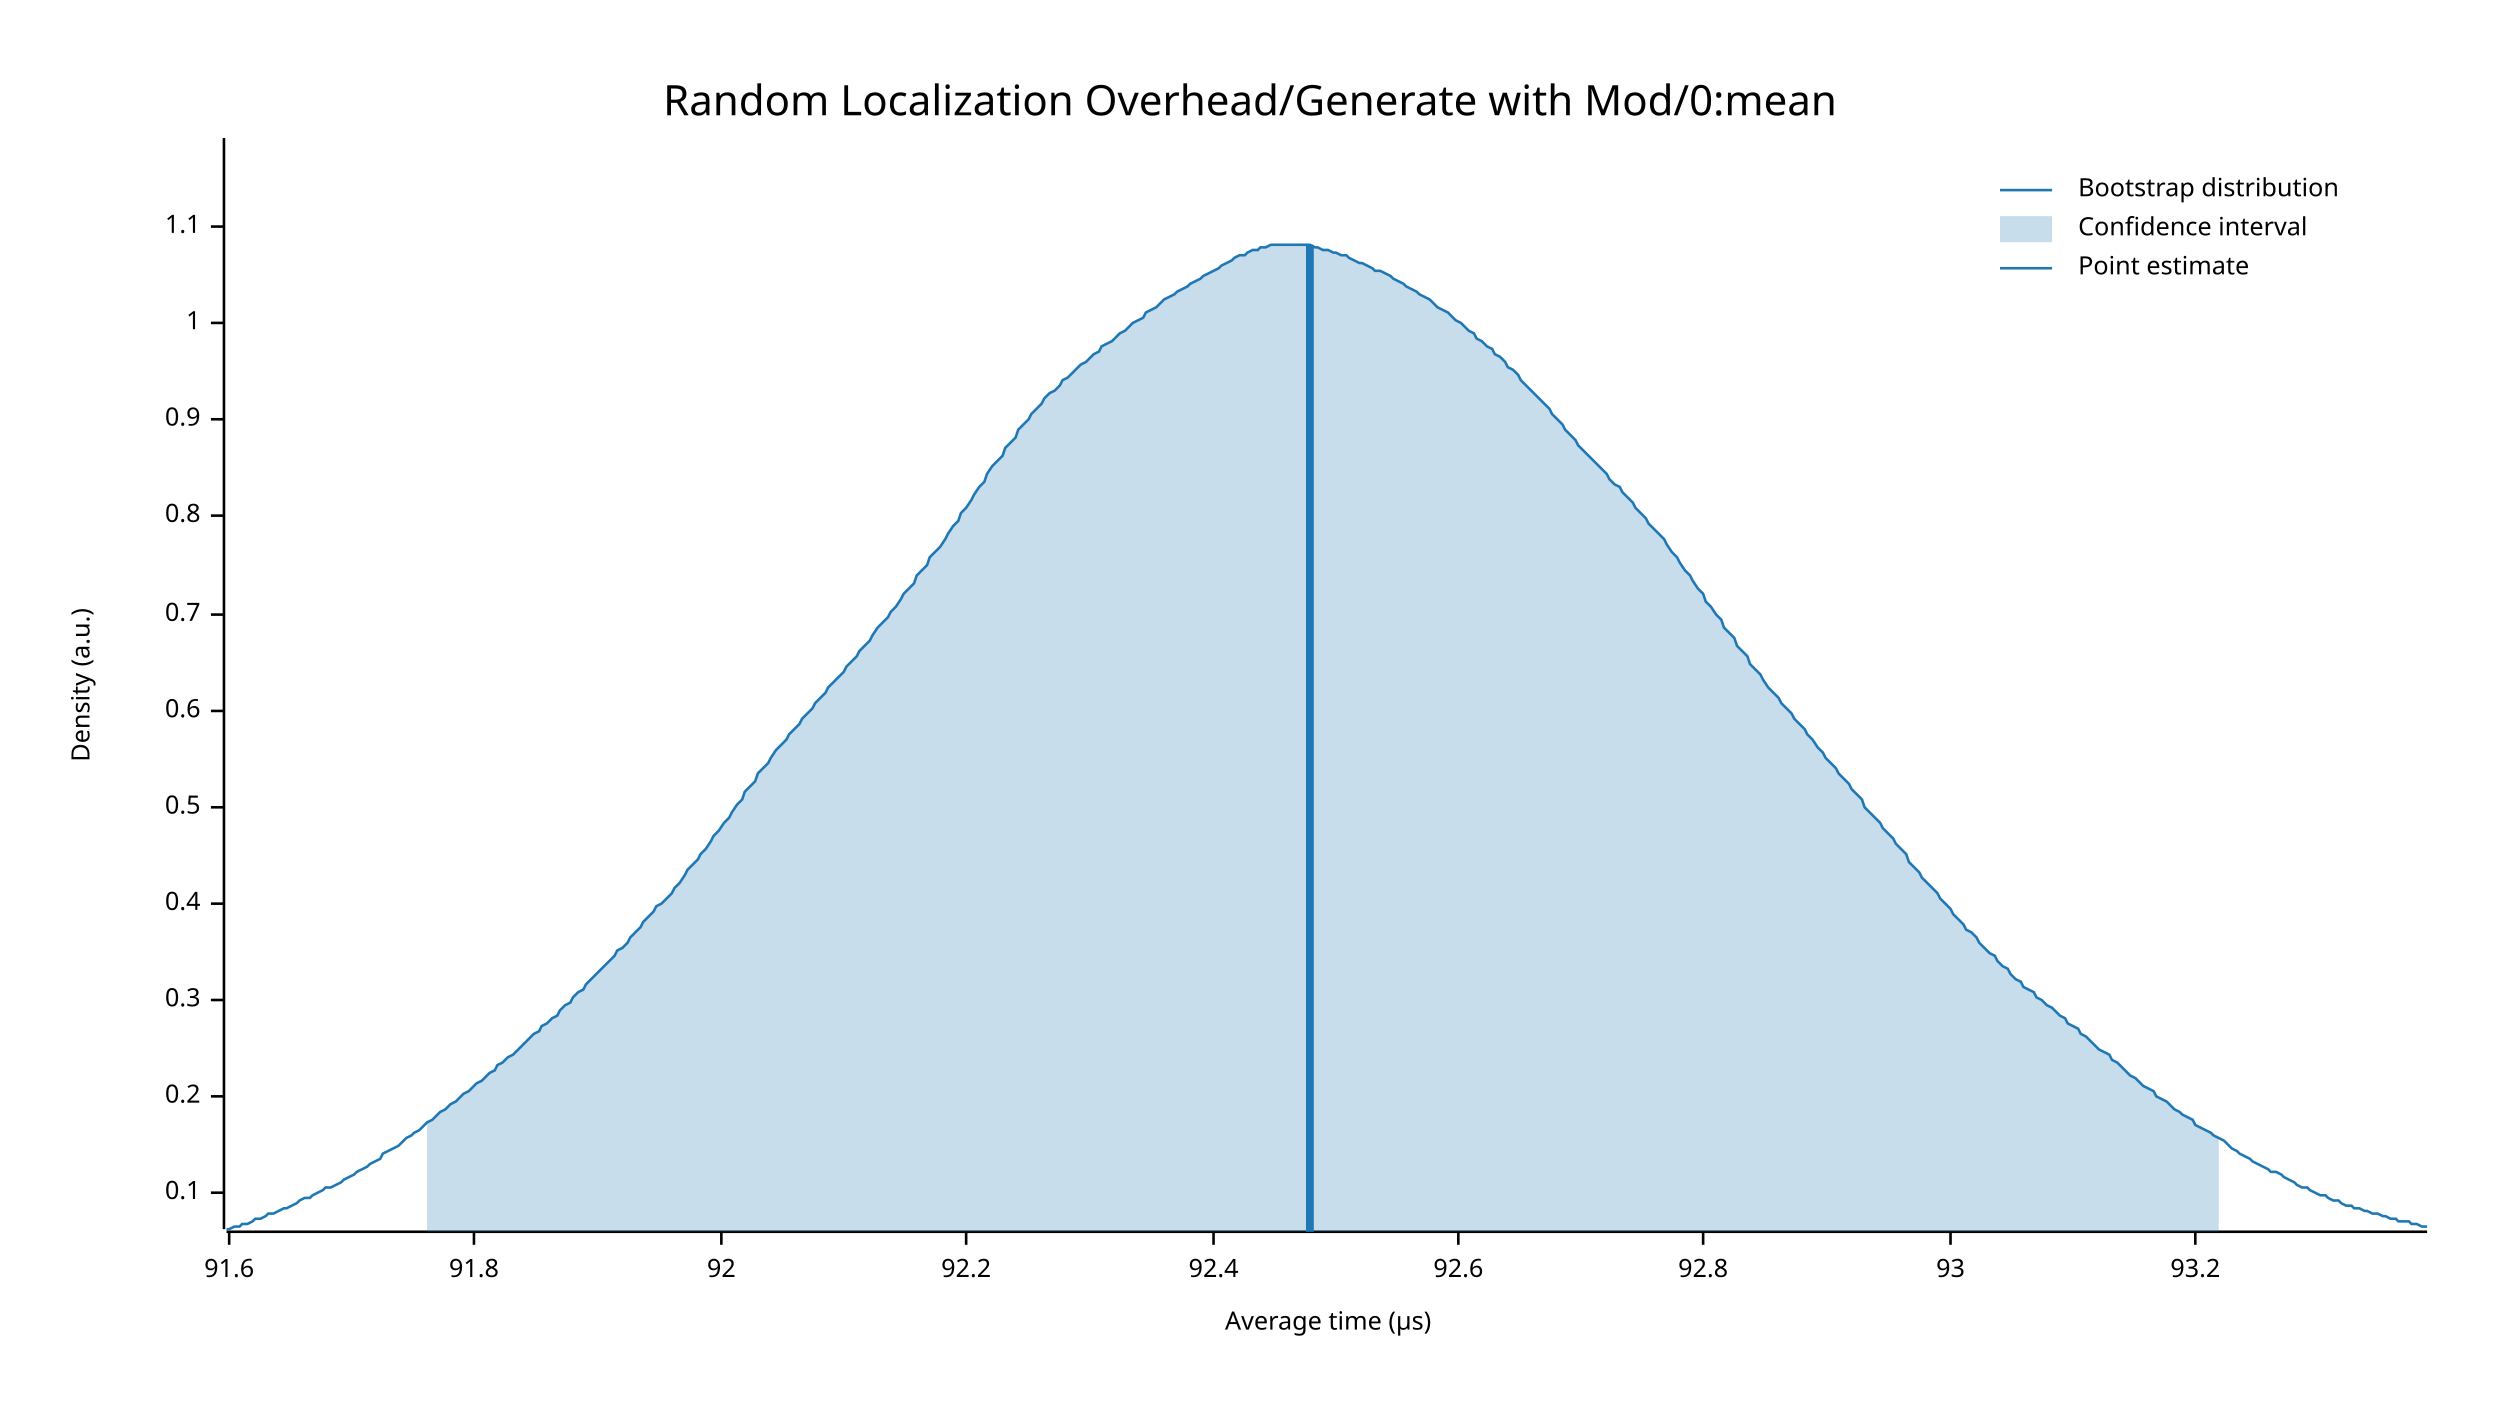
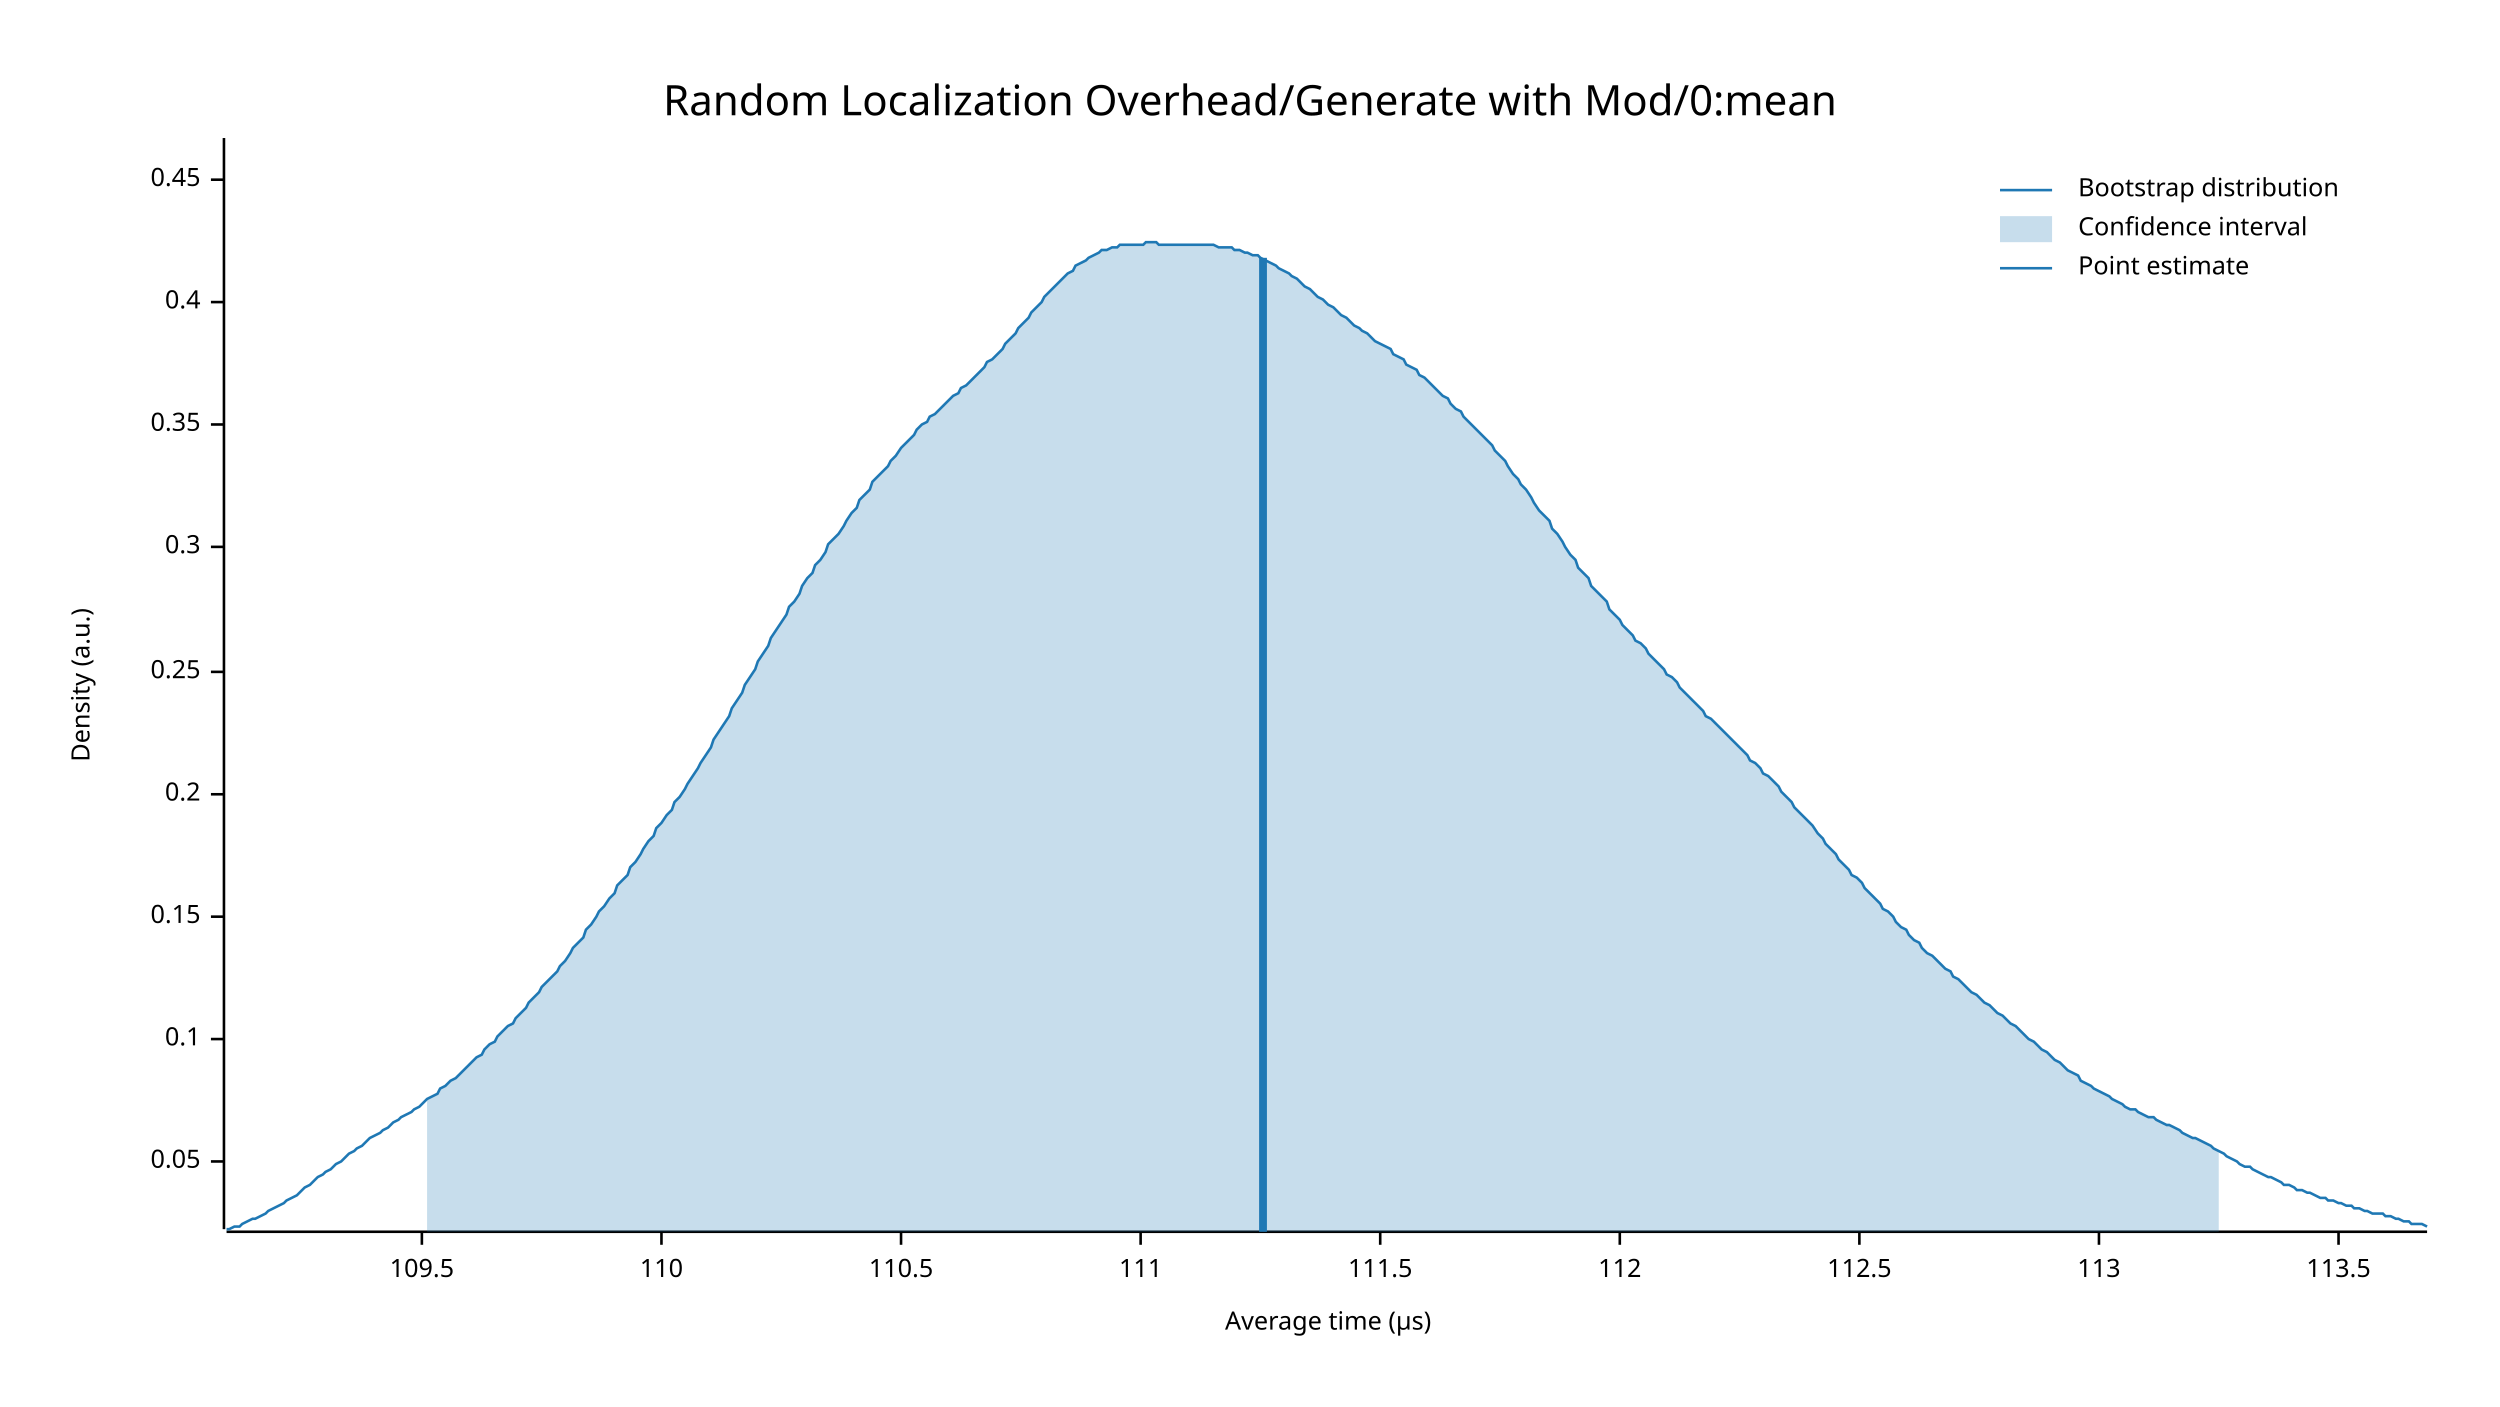
<svg xmlns="http://www.w3.org/2000/svg" width="960" height="540" viewBox="0 0 960 540">
  <text x="480" y="32" dy="0.76em" text-anchor="middle" font-family="sans-serif" font-size="16.129" opacity="1" fill="#000000">
Random Localization Overhead/Generate with Mod/0:mean
</text>
  <text x="27" y="263" dy="0.76em" text-anchor="middle" font-family="sans-serif" font-size="9.677" opacity="1" fill="#000000" transform="rotate(270, 27, 263)">
Density (a.u.)
</text>
  <text x="510" y="513" dy="-0.5ex" text-anchor="middle" font-family="sans-serif" font-size="9.677" opacity="1" fill="#000000">
Average time (µs)
</text>
  <polyline fill="none" opacity="1" stroke="#000000" stroke-width="1" points="86,53 86,472 " />
-   <text x="77" y="458" dy="0.5ex" text-anchor="end" font-family="sans-serif" font-size="9.677" opacity="1" fill="#000000">
+   <text x="77" y="446" dy="0.5ex" text-anchor="end" font-family="sans-serif" font-size="9.677" opacity="1" fill="#000000">
+ 0.05
+ </text>
+   <polyline fill="none" opacity="1" stroke="#000000" stroke-width="1" points="81,446 86,446 " />
+   <text x="77" y="399" dy="0.5ex" text-anchor="end" font-family="sans-serif" font-size="9.677" opacity="1" fill="#000000">
0.1
</text>
-   <polyline fill="none" opacity="1" stroke="#000000" stroke-width="1" points="81,458 86,458 " />
-   <text x="77" y="421" dy="0.5ex" text-anchor="end" font-family="sans-serif" font-size="9.677" opacity="1" fill="#000000">
+   <polyline fill="none" opacity="1" stroke="#000000" stroke-width="1" points="81,399 86,399 " />
+   <text x="77" y="352" dy="0.5ex" text-anchor="end" font-family="sans-serif" font-size="9.677" opacity="1" fill="#000000">
+ 0.15
+ </text>
+   <polyline fill="none" opacity="1" stroke="#000000" stroke-width="1" points="81,352 86,352 " />
+   <text x="77" y="305" dy="0.5ex" text-anchor="end" font-family="sans-serif" font-size="9.677" opacity="1" fill="#000000">
0.2
</text>
-   <polyline fill="none" opacity="1" stroke="#000000" stroke-width="1" points="81,421 86,421 " />
-   <text x="77" y="384" dy="0.5ex" text-anchor="end" font-family="sans-serif" font-size="9.677" opacity="1" fill="#000000">
+   <polyline fill="none" opacity="1" stroke="#000000" stroke-width="1" points="81,305 86,305 " />
+   <text x="77" y="258" dy="0.5ex" text-anchor="end" font-family="sans-serif" font-size="9.677" opacity="1" fill="#000000">
+ 0.25
+ </text>
+   <polyline fill="none" opacity="1" stroke="#000000" stroke-width="1" points="81,258 86,258 " />
+   <text x="77" y="210" dy="0.5ex" text-anchor="end" font-family="sans-serif" font-size="9.677" opacity="1" fill="#000000">
0.3
</text>
-   <polyline fill="none" opacity="1" stroke="#000000" stroke-width="1" points="81,384 86,384 " />
-   <text x="77" y="347" dy="0.5ex" text-anchor="end" font-family="sans-serif" font-size="9.677" opacity="1" fill="#000000">
+   <polyline fill="none" opacity="1" stroke="#000000" stroke-width="1" points="81,210 86,210 " />
+   <text x="77" y="163" dy="0.5ex" text-anchor="end" font-family="sans-serif" font-size="9.677" opacity="1" fill="#000000">
+ 0.35
+ </text>
+   <polyline fill="none" opacity="1" stroke="#000000" stroke-width="1" points="81,163 86,163 " />
+   <text x="77" y="116" dy="0.5ex" text-anchor="end" font-family="sans-serif" font-size="9.677" opacity="1" fill="#000000">
0.4
</text>
-   <polyline fill="none" opacity="1" stroke="#000000" stroke-width="1" points="81,347 86,347 " />
-   <text x="77" y="310" dy="0.5ex" text-anchor="end" font-family="sans-serif" font-size="9.677" opacity="1" fill="#000000">
- 0.5
+   <polyline fill="none" opacity="1" stroke="#000000" stroke-width="1" points="81,116 86,116 " />
+   <text x="77" y="69" dy="0.5ex" text-anchor="end" font-family="sans-serif" font-size="9.677" opacity="1" fill="#000000">
+ 0.45
</text>
-   <polyline fill="none" opacity="1" stroke="#000000" stroke-width="1" points="81,310 86,310 " />
-   <text x="77" y="273" dy="0.5ex" text-anchor="end" font-family="sans-serif" font-size="9.677" opacity="1" fill="#000000">
- 0.6
+   <polyline fill="none" opacity="1" stroke="#000000" stroke-width="1" points="81,69 86,69 " />
+   <polyline fill="none" opacity="1" stroke="#000000" stroke-width="1" points="87,473 932,473 " />
+   <text x="162" y="483" dy="0.76em" text-anchor="middle" font-family="sans-serif" font-size="9.677" opacity="1" fill="#000000">
+ 109.5
</text>
-   <polyline fill="none" opacity="1" stroke="#000000" stroke-width="1" points="81,273 86,273 " />
-   <text x="77" y="236" dy="0.5ex" text-anchor="end" font-family="sans-serif" font-size="9.677" opacity="1" fill="#000000">
- 0.7
+   <polyline fill="none" opacity="1" stroke="#000000" stroke-width="1" points="162,473 162,478 " />
+   <text x="254" y="483" dy="0.76em" text-anchor="middle" font-family="sans-serif" font-size="9.677" opacity="1" fill="#000000">
+ 110
</text>
-   <polyline fill="none" opacity="1" stroke="#000000" stroke-width="1" points="81,236 86,236 " />
-   <text x="77" y="198" dy="0.5ex" text-anchor="end" font-family="sans-serif" font-size="9.677" opacity="1" fill="#000000">
- 0.8
+   <polyline fill="none" opacity="1" stroke="#000000" stroke-width="1" points="254,473 254,478 " />
+   <text x="346" y="483" dy="0.76em" text-anchor="middle" font-family="sans-serif" font-size="9.677" opacity="1" fill="#000000">
+ 110.5
</text>
-   <polyline fill="none" opacity="1" stroke="#000000" stroke-width="1" points="81,198 86,198 " />
-   <text x="77" y="161" dy="0.5ex" text-anchor="end" font-family="sans-serif" font-size="9.677" opacity="1" fill="#000000">
- 0.9
+   <polyline fill="none" opacity="1" stroke="#000000" stroke-width="1" points="346,473 346,478 " />
+   <text x="438" y="483" dy="0.76em" text-anchor="middle" font-family="sans-serif" font-size="9.677" opacity="1" fill="#000000">
+ 111
</text>
-   <polyline fill="none" opacity="1" stroke="#000000" stroke-width="1" points="81,161 86,161 " />
-   <text x="77" y="124" dy="0.5ex" text-anchor="end" font-family="sans-serif" font-size="9.677" opacity="1" fill="#000000">
- 1
+   <polyline fill="none" opacity="1" stroke="#000000" stroke-width="1" points="438,473 438,478 " />
+   <text x="530" y="483" dy="0.76em" text-anchor="middle" font-family="sans-serif" font-size="9.677" opacity="1" fill="#000000">
+ 111.5
</text>
-   <polyline fill="none" opacity="1" stroke="#000000" stroke-width="1" points="81,124 86,124 " />
-   <text x="77" y="87" dy="0.5ex" text-anchor="end" font-family="sans-serif" font-size="9.677" opacity="1" fill="#000000">
- 1.1
+   <polyline fill="none" opacity="1" stroke="#000000" stroke-width="1" points="530,473 530,478 " />
+   <text x="622" y="483" dy="0.76em" text-anchor="middle" font-family="sans-serif" font-size="9.677" opacity="1" fill="#000000">
+ 112
</text>
-   <polyline fill="none" opacity="1" stroke="#000000" stroke-width="1" points="81,87 86,87 " />
-   <polyline fill="none" opacity="1" stroke="#000000" stroke-width="1" points="87,473 932,473 " />
-   <text x="88" y="483" dy="0.76em" text-anchor="middle" font-family="sans-serif" font-size="9.677" opacity="1" fill="#000000">
- 91.6
+   <polyline fill="none" opacity="1" stroke="#000000" stroke-width="1" points="622,473 622,478 " />
+   <text x="714" y="483" dy="0.76em" text-anchor="middle" font-family="sans-serif" font-size="9.677" opacity="1" fill="#000000">
+ 112.5
</text>
-   <polyline fill="none" opacity="1" stroke="#000000" stroke-width="1" points="88,473 88,478 " />
-   <text x="182" y="483" dy="0.76em" text-anchor="middle" font-family="sans-serif" font-size="9.677" opacity="1" fill="#000000">
- 91.8
+   <polyline fill="none" opacity="1" stroke="#000000" stroke-width="1" points="714,473 714,478 " />
+   <text x="806" y="483" dy="0.76em" text-anchor="middle" font-family="sans-serif" font-size="9.677" opacity="1" fill="#000000">
+ 113
</text>
-   <polyline fill="none" opacity="1" stroke="#000000" stroke-width="1" points="182,473 182,478 " />
-   <text x="277" y="483" dy="0.76em" text-anchor="middle" font-family="sans-serif" font-size="9.677" opacity="1" fill="#000000">
- 92
+   <polyline fill="none" opacity="1" stroke="#000000" stroke-width="1" points="806,473 806,478 " />
+   <text x="898" y="483" dy="0.76em" text-anchor="middle" font-family="sans-serif" font-size="9.677" opacity="1" fill="#000000">
+ 113.5
</text>
-   <polyline fill="none" opacity="1" stroke="#000000" stroke-width="1" points="277,473 277,478 " />
-   <text x="371" y="483" dy="0.76em" text-anchor="middle" font-family="sans-serif" font-size="9.677" opacity="1" fill="#000000">
- 92.2
- </text>
-   <polyline fill="none" opacity="1" stroke="#000000" stroke-width="1" points="371,473 371,478 " />
-   <text x="466" y="483" dy="0.76em" text-anchor="middle" font-family="sans-serif" font-size="9.677" opacity="1" fill="#000000">
- 92.4
- </text>
-   <polyline fill="none" opacity="1" stroke="#000000" stroke-width="1" points="466,473 466,478 " />
-   <text x="560" y="483" dy="0.76em" text-anchor="middle" font-family="sans-serif" font-size="9.677" opacity="1" fill="#000000">
- 92.6
- </text>
-   <polyline fill="none" opacity="1" stroke="#000000" stroke-width="1" points="560,473 560,478 " />
-   <text x="654" y="483" dy="0.76em" text-anchor="middle" font-family="sans-serif" font-size="9.677" opacity="1" fill="#000000">
- 92.8
- </text>
-   <polyline fill="none" opacity="1" stroke="#000000" stroke-width="1" points="654,473 654,478 " />
-   <text x="749" y="483" dy="0.76em" text-anchor="middle" font-family="sans-serif" font-size="9.677" opacity="1" fill="#000000">
- 93
- </text>
-   <polyline fill="none" opacity="1" stroke="#000000" stroke-width="1" points="749,473 749,478 " />
-   <text x="843" y="483" dy="0.76em" text-anchor="middle" font-family="sans-serif" font-size="9.677" opacity="1" fill="#000000">
- 93.2
- </text>
-   <polyline fill="none" opacity="1" stroke="#000000" stroke-width="1" points="843,473 843,478 " />
-   <polyline fill="none" opacity="1" stroke="#1F78B4" stroke-width="1" points="87,472 88,472 90,471 92,471 93,470 95,470 97,469 98,468 100,468 102,467 103,466 105,466 107,465 109,464 110,464 112,463 114,462 115,461 117,460 119,460 120,459 122,458 124,457 125,456 127,456 129,455 131,454 132,453 134,452 136,451 137,450 139,449 141,448 142,447 144,446 146,445 147,443 149,442 151,441 153,440 154,439 156,437 158,436 159,435 161,434 163,432 164,431 166,430 168,428 169,427 171,426 173,424 175,423 176,422 178,420 180,419 181,418 183,416 185,415 186,414 188,412 190,411 191,409 193,408 195,406 197,405 198,404 200,402 202,400 203,399 205,397 207,396 208,394 210,393 212,391 214,390 215,388 217,386 219,385 220,383 222,381 224,380 225,378 227,376 229,374 230,373 232,371 234,369 236,367 237,365 239,364 241,362 242,360 244,358 246,356 247,354 249,352 251,350 252,348 254,347 256,345 258,343 259,341 261,339 263,336 264,334 266,332 268,330 269,328 271,326 273,323 274,321 276,319 278,316 280,314 281,312 283,309 285,307 286,304 288,302 290,300 291,297 293,295 295,293 296,291 298,288 300,286 302,284 303,282 305,280 307,278 308,276 310,274 312,272 313,270 315,268 317,266 318,264 320,262 322,260 324,258 325,256 327,254 329,252 330,250 332,248 334,246 335,244 337,241 339,239 341,237 342,235 344,233 346,230 347,228 349,226 351,224 352,221 354,219 356,217 357,214 359,212 361,210 363,207 364,205 366,202 368,200 369,197 371,195 373,192 374,190 376,187 378,185 379,182 381,179 383,177 385,175 386,172 388,170 390,168 391,165 393,163 395,161 396,159 398,157 400,155 401,153 403,151 405,150 407,148 408,146 410,145 412,143 413,142 415,140 417,139 418,138 420,136 422,135 423,133 425,132 427,131 429,129 430,128 432,127 434,125 435,124 437,123 439,122 440,120 442,119 444,118 445,117 447,115 449,114 451,113 452,112 454,111 456,110 457,109 459,108 461,107 462,106 464,105 466,104 468,103 469,102 471,101 473,100 474,99 476,98 478,98 479,97 481,96 483,96 484,95 486,95 488,94 490,94 491,94 493,94 495,94 496,94 498,94 500,94 501,94 503,94 505,95 506,95 508,96 510,96 512,97 513,97 515,98 517,98 518,99 520,100 522,101 523,101 525,102 527,103 528,104 530,104 532,105 534,106 535,107 537,108 539,109 540,110 542,111 544,112 545,113 547,114 549,115 550,116 552,118 554,119 556,120 557,121 559,123 561,124 562,125 564,127 566,128 567,130 569,131 571,133 573,134 574,136 576,137 578,139 579,141 581,142 583,144 584,146 586,148 588,150 589,151 591,153 593,155 595,157 596,159 598,161 600,163 601,165 603,167 605,169 606,171 608,173 610,175 611,176 613,178 615,180 617,182 618,184 620,186 622,187 623,189 625,191 627,193 628,195 630,197 632,199 633,201 635,203 637,205 639,207 640,209 642,212 644,214 645,216 647,219 649,221 650,223 652,226 654,228 655,231 657,233 659,236 661,238 662,241 664,243 666,245 667,248 669,250 671,252 672,255 674,257 676,259 677,261 679,264 681,266 683,268 684,270 686,272 688,274 689,276 691,278 693,280 694,282 696,284 698,287 700,289 701,291 703,293 705,295 706,297 708,299 710,301 711,303 713,305 715,307 716,310 718,312 720,314 722,316 723,318 725,320 727,322 728,324 730,326 732,328 733,331 735,333 737,335 738,337 740,339 742,341 744,343 745,345 747,347 749,349 750,351 752,353 754,355 755,357 757,358 759,360 760,362 762,364 764,366 766,367 767,369 769,371 771,372 772,374 774,376 776,377 777,379 779,380 781,381 782,383 784,384 786,386 788,387 789,388 791,390 793,391 794,393 796,394 798,395 799,397 801,398 803,400 804,401 806,403 808,404 810,405 811,407 813,408 815,410 816,411 818,413 820,414 821,415 823,417 825,418 827,419 828,421 830,422 832,423 833,424 835,426 837,427 838,428 840,429 842,430 843,432 845,433 847,434 849,435 850,436 852,437 854,438 855,439 857,441 859,442 860,443 862,444 864,445 865,446 867,447 869,448 871,449 872,450 874,450 876,451 877,452 879,453 881,454 882,455 884,456 886,456 887,457 889,458 891,459 893,459 894,460 896,461 898,461 899,462 901,463 903,463 904,464 906,464 908,465 909,465 911,466 913,466 915,467 916,467 918,468 920,468 921,469 923,469 925,469 926,470 928,470 930,471 932,471 " />
-   <polygon opacity="0.25" fill="#1F78B4" points="164,431 166,430 168,428 169,427 171,426 173,424 175,423 176,422 178,420 180,419 181,418 183,416 185,415 186,414 188,412 190,411 191,409 193,408 195,406 197,405 198,404 200,402 202,400 203,399 205,397 207,396 208,394 210,393 212,391 214,390 215,388 217,386 219,385 220,383 222,381 224,380 225,378 227,376 229,374 230,373 232,371 234,369 236,367 237,365 239,364 241,362 242,360 244,358 246,356 247,354 249,352 251,350 252,348 254,347 256,345 258,343 259,341 261,339 263,336 264,334 266,332 268,330 269,328 271,326 273,323 274,321 276,319 278,316 280,314 281,312 283,309 285,307 286,304 288,302 290,300 291,297 293,295 295,293 296,291 298,288 300,286 302,284 303,282 305,280 307,278 308,276 310,274 312,272 313,270 315,268 317,266 318,264 320,262 322,260 324,258 325,256 327,254 329,252 330,250 332,248 334,246 335,244 337,241 339,239 341,237 342,235 344,233 346,230 347,228 349,226 351,224 352,221 354,219 356,217 357,214 359,212 361,210 363,207 364,205 366,202 368,200 369,197 371,195 373,192 374,190 376,187 378,185 379,182 381,179 383,177 385,175 386,172 388,170 390,168 391,165 393,163 395,161 396,159 398,157 400,155 401,153 403,151 405,150 407,148 408,146 410,145 412,143 413,142 415,140 417,139 418,138 420,136 422,135 423,133 425,132 427,131 429,129 430,128 432,127 434,125 435,124 437,123 439,122 440,120 442,119 444,118 445,117 447,115 449,114 451,113 452,112 454,111 456,110 457,109 459,108 461,107 462,106 464,105 466,104 468,103 469,102 471,101 473,100 474,99 476,98 478,98 479,97 481,96 483,96 484,95 486,95 488,94 490,94 491,94 493,94 495,94 496,94 498,94 500,94 501,94 503,94 505,95 506,95 508,96 510,96 512,97 513,97 515,98 517,98 518,99 520,100 522,101 523,101 525,102 527,103 528,104 530,104 532,105 534,106 535,107 537,108 539,109 540,110 542,111 544,112 545,113 547,114 549,115 550,116 552,118 554,119 556,120 557,121 559,123 561,124 562,125 564,127 566,128 567,130 569,131 571,133 573,134 574,136 576,137 578,139 579,141 581,142 583,144 584,146 586,148 588,150 589,151 591,153 593,155 595,157 596,159 598,161 600,163 601,165 603,167 605,169 606,171 608,173 610,175 611,176 613,178 615,180 617,182 618,184 620,186 622,187 623,189 625,191 627,193 628,195 630,197 632,199 633,201 635,203 637,205 639,207 640,209 642,212 644,214 645,216 647,219 649,221 650,223 652,226 654,228 655,231 657,233 659,236 661,238 662,241 664,243 666,245 667,248 669,250 671,252 672,255 674,257 676,259 677,261 679,264 681,266 683,268 684,270 686,272 688,274 689,276 691,278 693,280 694,282 696,284 698,287 700,289 701,291 703,293 705,295 706,297 708,299 710,301 711,303 713,305 715,307 716,310 718,312 720,314 722,316 723,318 725,320 727,322 728,324 730,326 732,328 733,331 735,333 737,335 738,337 740,339 742,341 744,343 745,345 747,347 749,349 750,351 752,353 754,355 755,357 757,358 759,360 760,362 762,364 764,366 766,367 767,369 769,371 771,372 772,374 774,376 776,377 777,379 779,380 781,381 782,383 784,384 786,386 788,387 789,388 791,390 793,391 794,393 796,394 798,395 799,397 801,398 803,400 804,401 806,403 808,404 810,405 811,407 813,408 815,410 816,411 818,413 820,414 821,415 823,417 825,418 827,419 828,421 830,422 832,423 833,424 835,426 837,427 838,428 840,429 842,430 843,432 845,433 847,434 849,435 850,436 852,437 852,473 164,473 " />
-   <polyline fill="none" opacity="1" stroke="#1F78B4" stroke-width="3" points="503,473 503,94 " />
+   <polyline fill="none" opacity="1" stroke="#000000" stroke-width="1" points="898,473 898,478 " />
+   <polyline fill="none" opacity="1" stroke="#1F78B4" stroke-width="1" points="87,472 88,472 90,471 92,471 93,470 95,469 97,468 98,468 100,467 102,466 103,465 105,464 107,463 109,462 110,461 112,460 114,459 115,458 117,456 119,455 120,454 122,452 124,451 125,450 127,449 129,447 131,446 132,445 134,443 136,442 137,441 139,440 141,438 142,437 144,436 146,435 147,434 149,433 151,431 153,430 154,429 156,428 158,427 159,426 161,425 163,423 164,422 166,421 168,420 169,418 171,417 173,415 175,414 176,413 178,411 180,409 181,408 183,406 185,405 186,403 188,401 190,400 191,398 193,396 195,394 197,393 198,391 200,389 202,387 203,385 205,383 207,381 208,379 210,377 212,375 214,373 215,371 217,369 219,366 220,364 222,362 224,360 225,357 227,355 229,352 230,350 232,348 234,345 236,343 237,340 239,338 241,336 242,333 244,331 246,328 247,326 249,323 251,321 252,318 254,316 256,313 258,311 259,308 261,306 263,303 264,301 266,298 268,295 269,293 271,290 273,287 274,284 276,281 278,278 280,275 281,272 283,269 285,266 286,263 288,260 290,257 291,254 293,251 295,248 296,245 298,242 300,239 302,236 303,233 305,231 307,228 308,225 310,222 312,220 313,217 315,215 317,212 318,209 320,207 322,205 324,202 325,200 327,197 329,195 330,192 332,190 334,188 335,185 337,183 339,181 341,179 342,177 344,175 346,172 347,171 349,169 351,167 352,165 354,163 356,162 357,160 359,159 361,157 363,155 364,154 366,152 368,151 369,149 371,148 373,146 374,145 376,143 378,141 379,139 381,138 383,136 385,134 386,132 388,130 390,128 391,126 393,124 395,122 396,120 398,118 400,116 401,114 403,112 405,110 407,108 408,107 410,105 412,104 413,102 415,101 417,100 418,99 420,98 422,97 423,96 425,96 427,95 429,95 430,94 432,94 434,94 435,94 437,94 439,94 440,93 442,93 444,93 445,94 447,94 449,94 451,94 452,94 454,94 456,94 457,94 459,94 461,94 462,94 464,94 466,94 468,95 469,95 471,95 473,95 474,96 476,96 478,97 479,97 481,98 483,98 484,99 486,100 488,101 490,102 491,103 493,104 495,105 496,106 498,107 500,109 501,110 503,111 505,113 506,114 508,115 510,117 512,118 513,119 515,121 517,122 518,123 520,125 522,126 523,127 525,128 527,130 528,131 530,132 532,133 534,134 535,136 537,137 539,138 540,140 542,141 544,142 545,144 547,145 549,147 550,148 552,150 554,152 556,153 557,155 559,157 561,158 562,160 564,162 566,164 567,165 569,167 571,169 573,171 574,173 576,175 578,177 579,179 581,182 583,184 584,186 586,188 588,191 589,193 591,196 593,198 595,200 596,203 598,205 600,208 601,210 603,213 605,215 606,218 608,220 610,222 611,225 613,227 615,229 617,231 618,234 620,236 622,238 623,240 625,242 627,244 628,246 630,247 632,249 633,251 635,253 637,255 639,257 640,259 642,260 644,262 645,264 647,266 649,268 650,269 652,271 654,273 655,275 657,276 659,278 661,280 662,281 664,283 666,285 667,286 669,288 671,290 672,292 674,293 676,295 677,297 679,298 681,300 683,302 684,304 686,306 688,308 689,310 691,312 693,314 694,315 696,317 698,320 700,322 701,324 703,326 705,328 706,330 708,332 710,334 711,336 713,337 715,339 716,341 718,343 720,345 722,347 723,349 725,350 727,352 728,354 730,356 732,357 733,359 735,361 737,362 738,364 740,366 742,367 744,369 745,370 747,372 749,373 750,375 752,376 754,378 755,379 757,381 759,382 760,383 762,385 764,386 766,388 767,389 769,390 771,392 772,393 774,394 776,396 777,397 779,399 781,400 782,401 784,403 786,404 788,406 789,407 791,408 793,410 794,411 796,412 798,413 799,415 801,416 803,417 804,418 806,419 808,420 810,421 811,422 813,423 815,424 816,425 818,426 820,426 821,427 823,428 825,429 827,429 828,430 830,431 832,432 833,432 835,433 837,434 838,435 840,436 842,437 843,437 845,438 847,439 849,440 850,441 852,442 854,443 855,444 857,445 859,446 860,447 862,448 864,448 865,449 867,450 869,451 871,452 872,452 874,453 876,454 877,455 879,455 881,456 882,457 884,457 886,458 887,458 889,459 891,460 893,460 894,461 896,461 898,462 899,462 901,463 903,463 904,464 906,464 908,465 909,465 911,466 913,466 915,466 916,467 918,467 920,468 921,468 923,469 925,469 926,470 928,470 930,470 932,471 " />
+   <polygon opacity="0.25" fill="#1F78B4" points="164,422 166,421 168,420 169,418 171,417 173,415 175,414 176,413 178,411 180,409 181,408 183,406 185,405 186,403 188,401 190,400 191,398 193,396 195,394 197,393 198,391 200,389 202,387 203,385 205,383 207,381 208,379 210,377 212,375 214,373 215,371 217,369 219,366 220,364 222,362 224,360 225,357 227,355 229,352 230,350 232,348 234,345 236,343 237,340 239,338 241,336 242,333 244,331 246,328 247,326 249,323 251,321 252,318 254,316 256,313 258,311 259,308 261,306 263,303 264,301 266,298 268,295 269,293 271,290 273,287 274,284 276,281 278,278 280,275 281,272 283,269 285,266 286,263 288,260 290,257 291,254 293,251 295,248 296,245 298,242 300,239 302,236 303,233 305,231 307,228 308,225 310,222 312,220 313,217 315,215 317,212 318,209 320,207 322,205 324,202 325,200 327,197 329,195 330,192 332,190 334,188 335,185 337,183 339,181 341,179 342,177 344,175 346,172 347,171 349,169 351,167 352,165 354,163 356,162 357,160 359,159 361,157 363,155 364,154 366,152 368,151 369,149 371,148 373,146 374,145 376,143 378,141 379,139 381,138 383,136 385,134 386,132 388,130 390,128 391,126 393,124 395,122 396,120 398,118 400,116 401,114 403,112 405,110 407,108 408,107 410,105 412,104 413,102 415,101 417,100 418,99 420,98 422,97 423,96 425,96 427,95 429,95 430,94 432,94 434,94 435,94 437,94 439,94 440,93 442,93 444,93 445,94 447,94 449,94 451,94 452,94 454,94 456,94 457,94 459,94 461,94 462,94 464,94 466,94 468,95 469,95 471,95 473,95 474,96 476,96 478,97 479,97 481,98 483,98 484,99 486,100 488,101 490,102 491,103 493,104 495,105 496,106 498,107 500,109 501,110 503,111 505,113 506,114 508,115 510,117 512,118 513,119 515,121 517,122 518,123 520,125 522,126 523,127 525,128 527,130 528,131 530,132 532,133 534,134 535,136 537,137 539,138 540,140 542,141 544,142 545,144 547,145 549,147 550,148 552,150 554,152 556,153 557,155 559,157 561,158 562,160 564,162 566,164 567,165 569,167 571,169 573,171 574,173 576,175 578,177 579,179 581,182 583,184 584,186 586,188 588,191 589,193 591,196 593,198 595,200 596,203 598,205 600,208 601,210 603,213 605,215 606,218 608,220 610,222 611,225 613,227 615,229 617,231 618,234 620,236 622,238 623,240 625,242 627,244 628,246 630,247 632,249 633,251 635,253 637,255 639,257 640,259 642,260 644,262 645,264 647,266 649,268 650,269 652,271 654,273 655,275 657,276 659,278 661,280 662,281 664,283 666,285 667,286 669,288 671,290 672,292 674,293 676,295 677,297 679,298 681,300 683,302 684,304 686,306 688,308 689,310 691,312 693,314 694,315 696,317 698,320 700,322 701,324 703,326 705,328 706,330 708,332 710,334 711,336 713,337 715,339 716,341 718,343 720,345 722,347 723,349 725,350 727,352 728,354 730,356 732,357 733,359 735,361 737,362 738,364 740,366 742,367 744,369 745,370 747,372 749,373 750,375 752,376 754,378 755,379 757,381 759,382 760,383 762,385 764,386 766,388 767,389 769,390 771,392 772,393 774,394 776,396 777,397 779,399 781,400 782,401 784,403 786,404 788,406 789,407 791,408 793,410 794,411 796,412 798,413 799,415 801,416 803,417 804,418 806,419 808,420 810,421 811,422 813,423 815,424 816,425 818,426 820,426 821,427 823,428 825,429 827,429 828,430 830,431 832,432 833,432 835,433 837,434 838,435 840,436 842,437 843,437 845,438 847,439 849,440 850,441 852,442 852,473 164,473 " />
+   <polyline fill="none" opacity="1" stroke="#1F78B4" stroke-width="3" points="485,473 485,99 " />
  <text x="798" y="68" dy="0.76em" text-anchor="start" font-family="sans-serif" font-size="9.677" opacity="1" fill="#000000">
Bootstrap distribution
</text>
  <text x="798" y="83" dy="0.76em" text-anchor="start" font-family="sans-serif" font-size="9.677" opacity="1" fill="#000000">
Confidence interval
</text>
  <text x="798" y="98" dy="0.76em" text-anchor="start" font-family="sans-serif" font-size="9.677" opacity="1" fill="#000000">
Point estimate
</text>
  <polyline fill="none" opacity="1" stroke="#1F78B4" stroke-width="1" points="768,73 788,73 " />
  <rect x="768" y="83" width="20" height="10" opacity="0.25" fill="#1F78B4" stroke="none" />
  <polyline fill="none" opacity="1" stroke="#1F78B4" stroke-width="1" points="768,103 788,103 " />
</svg>
